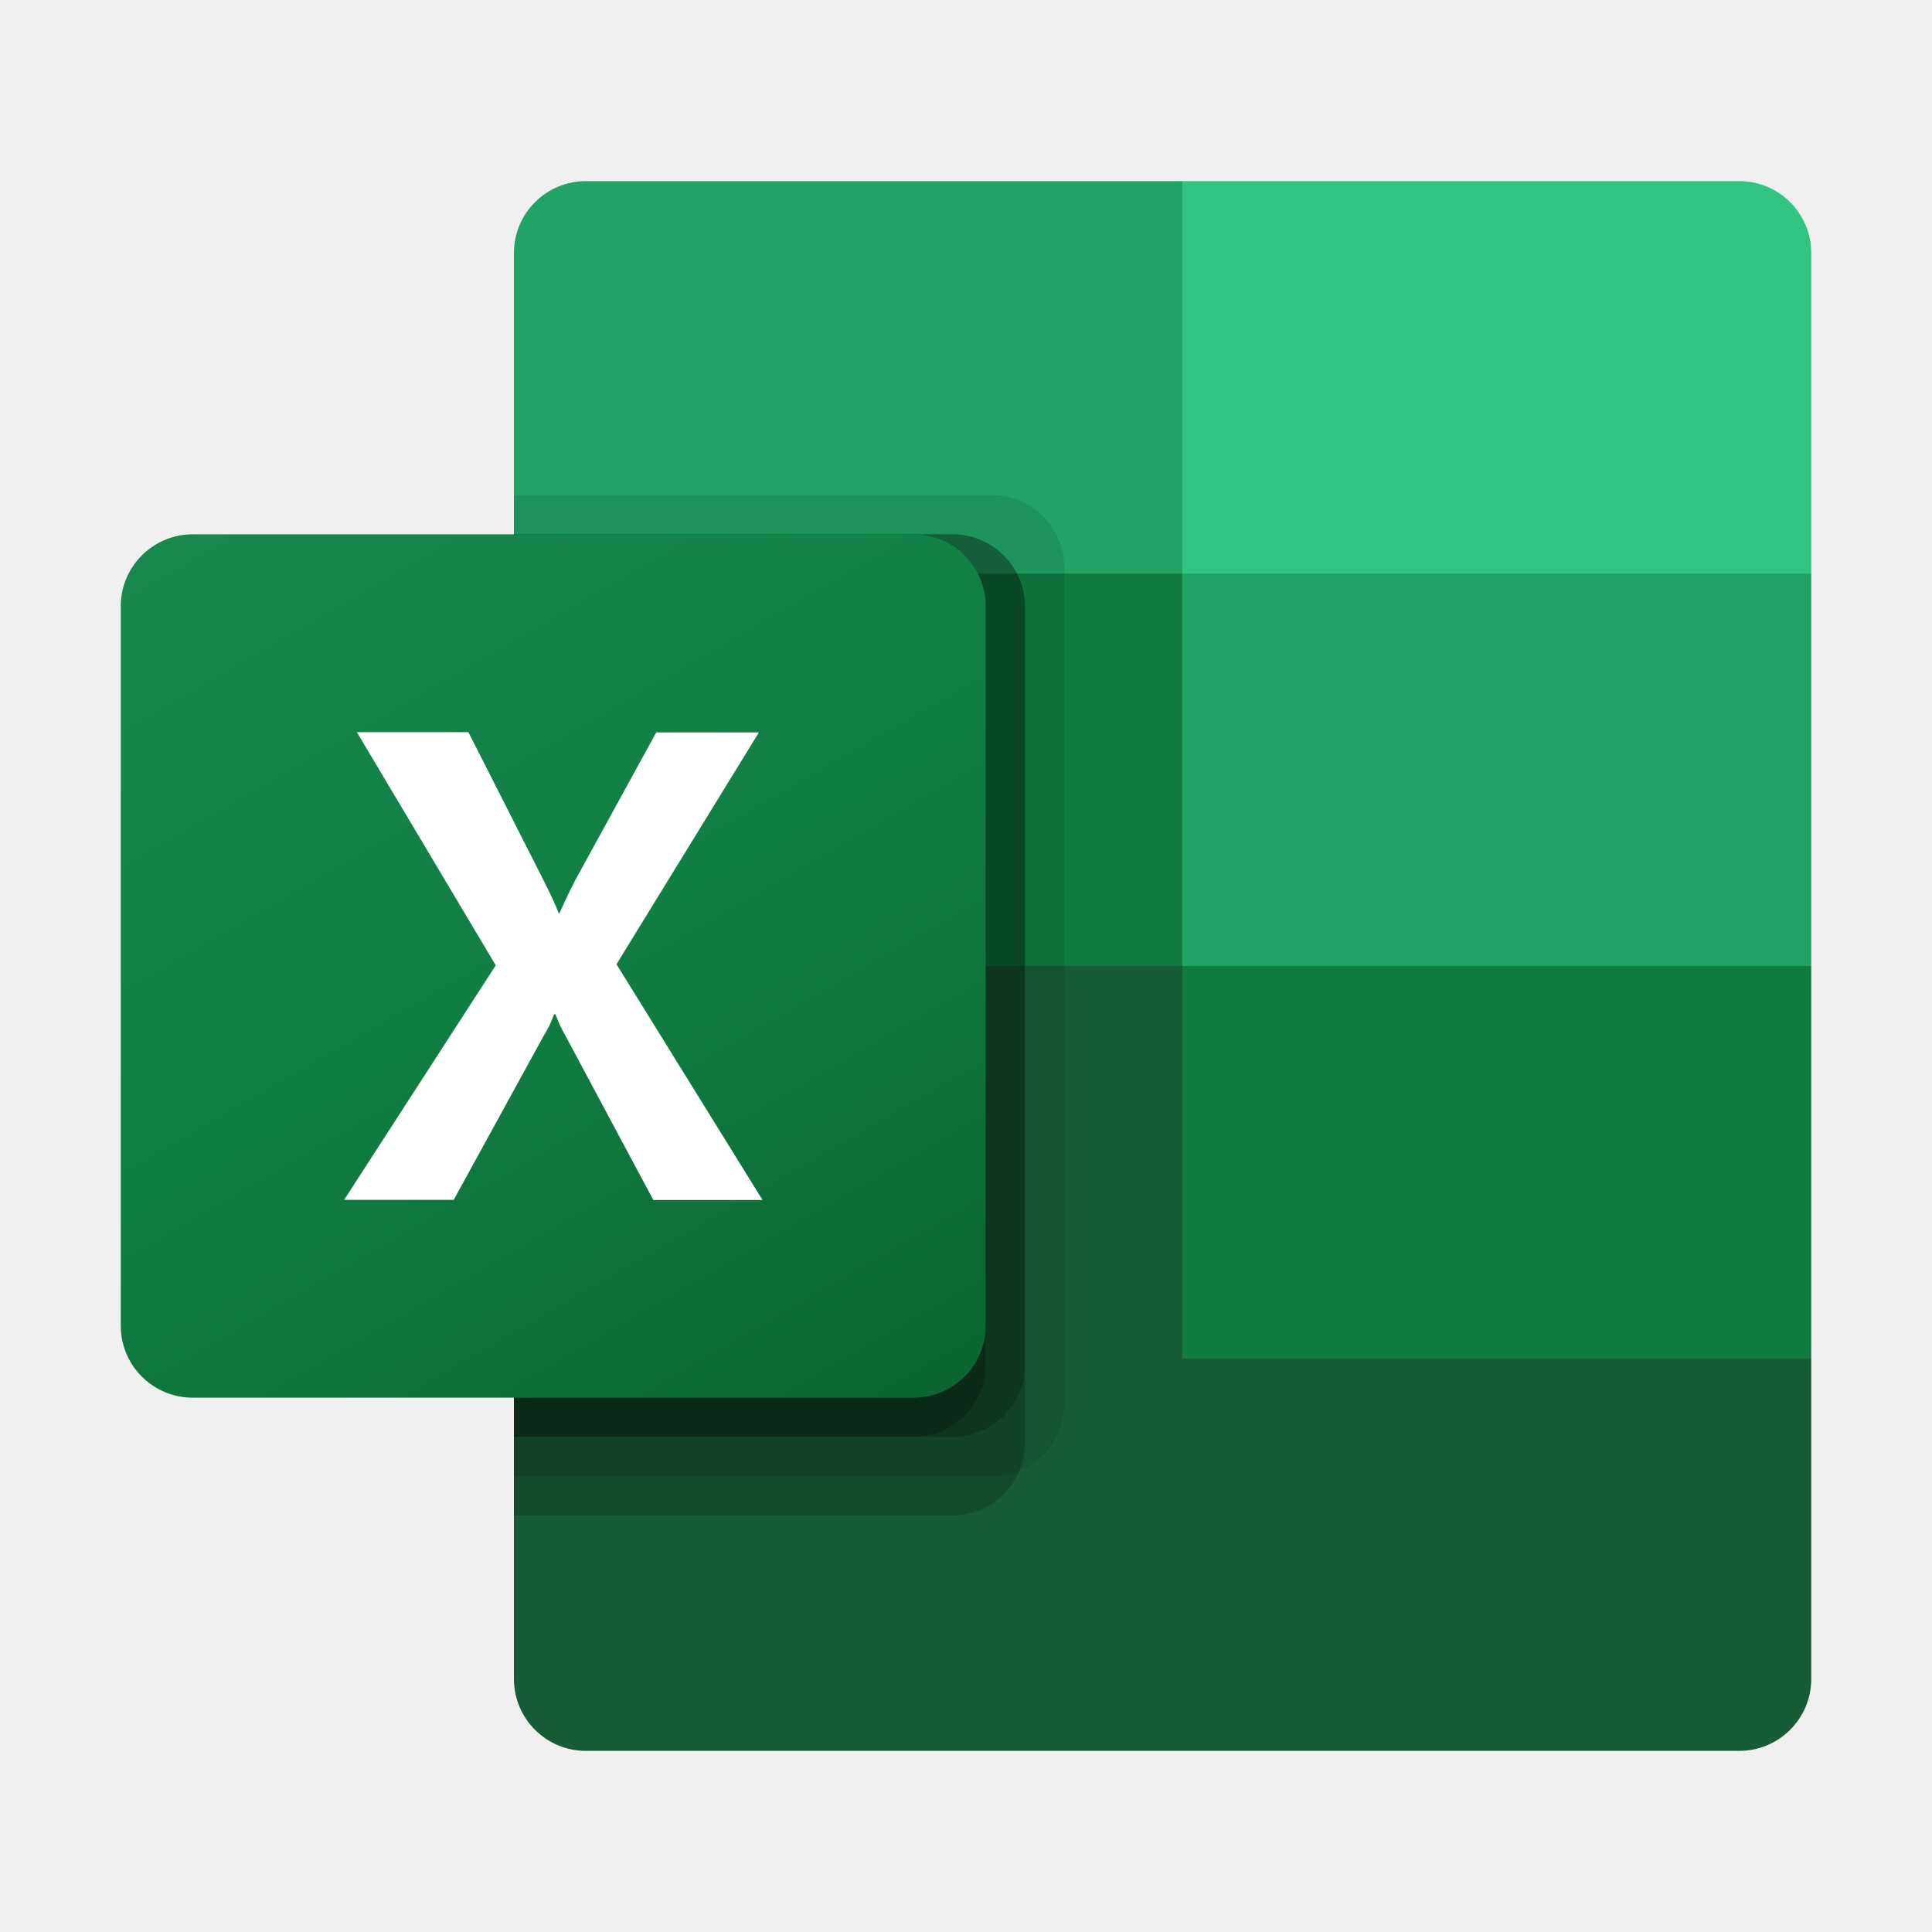
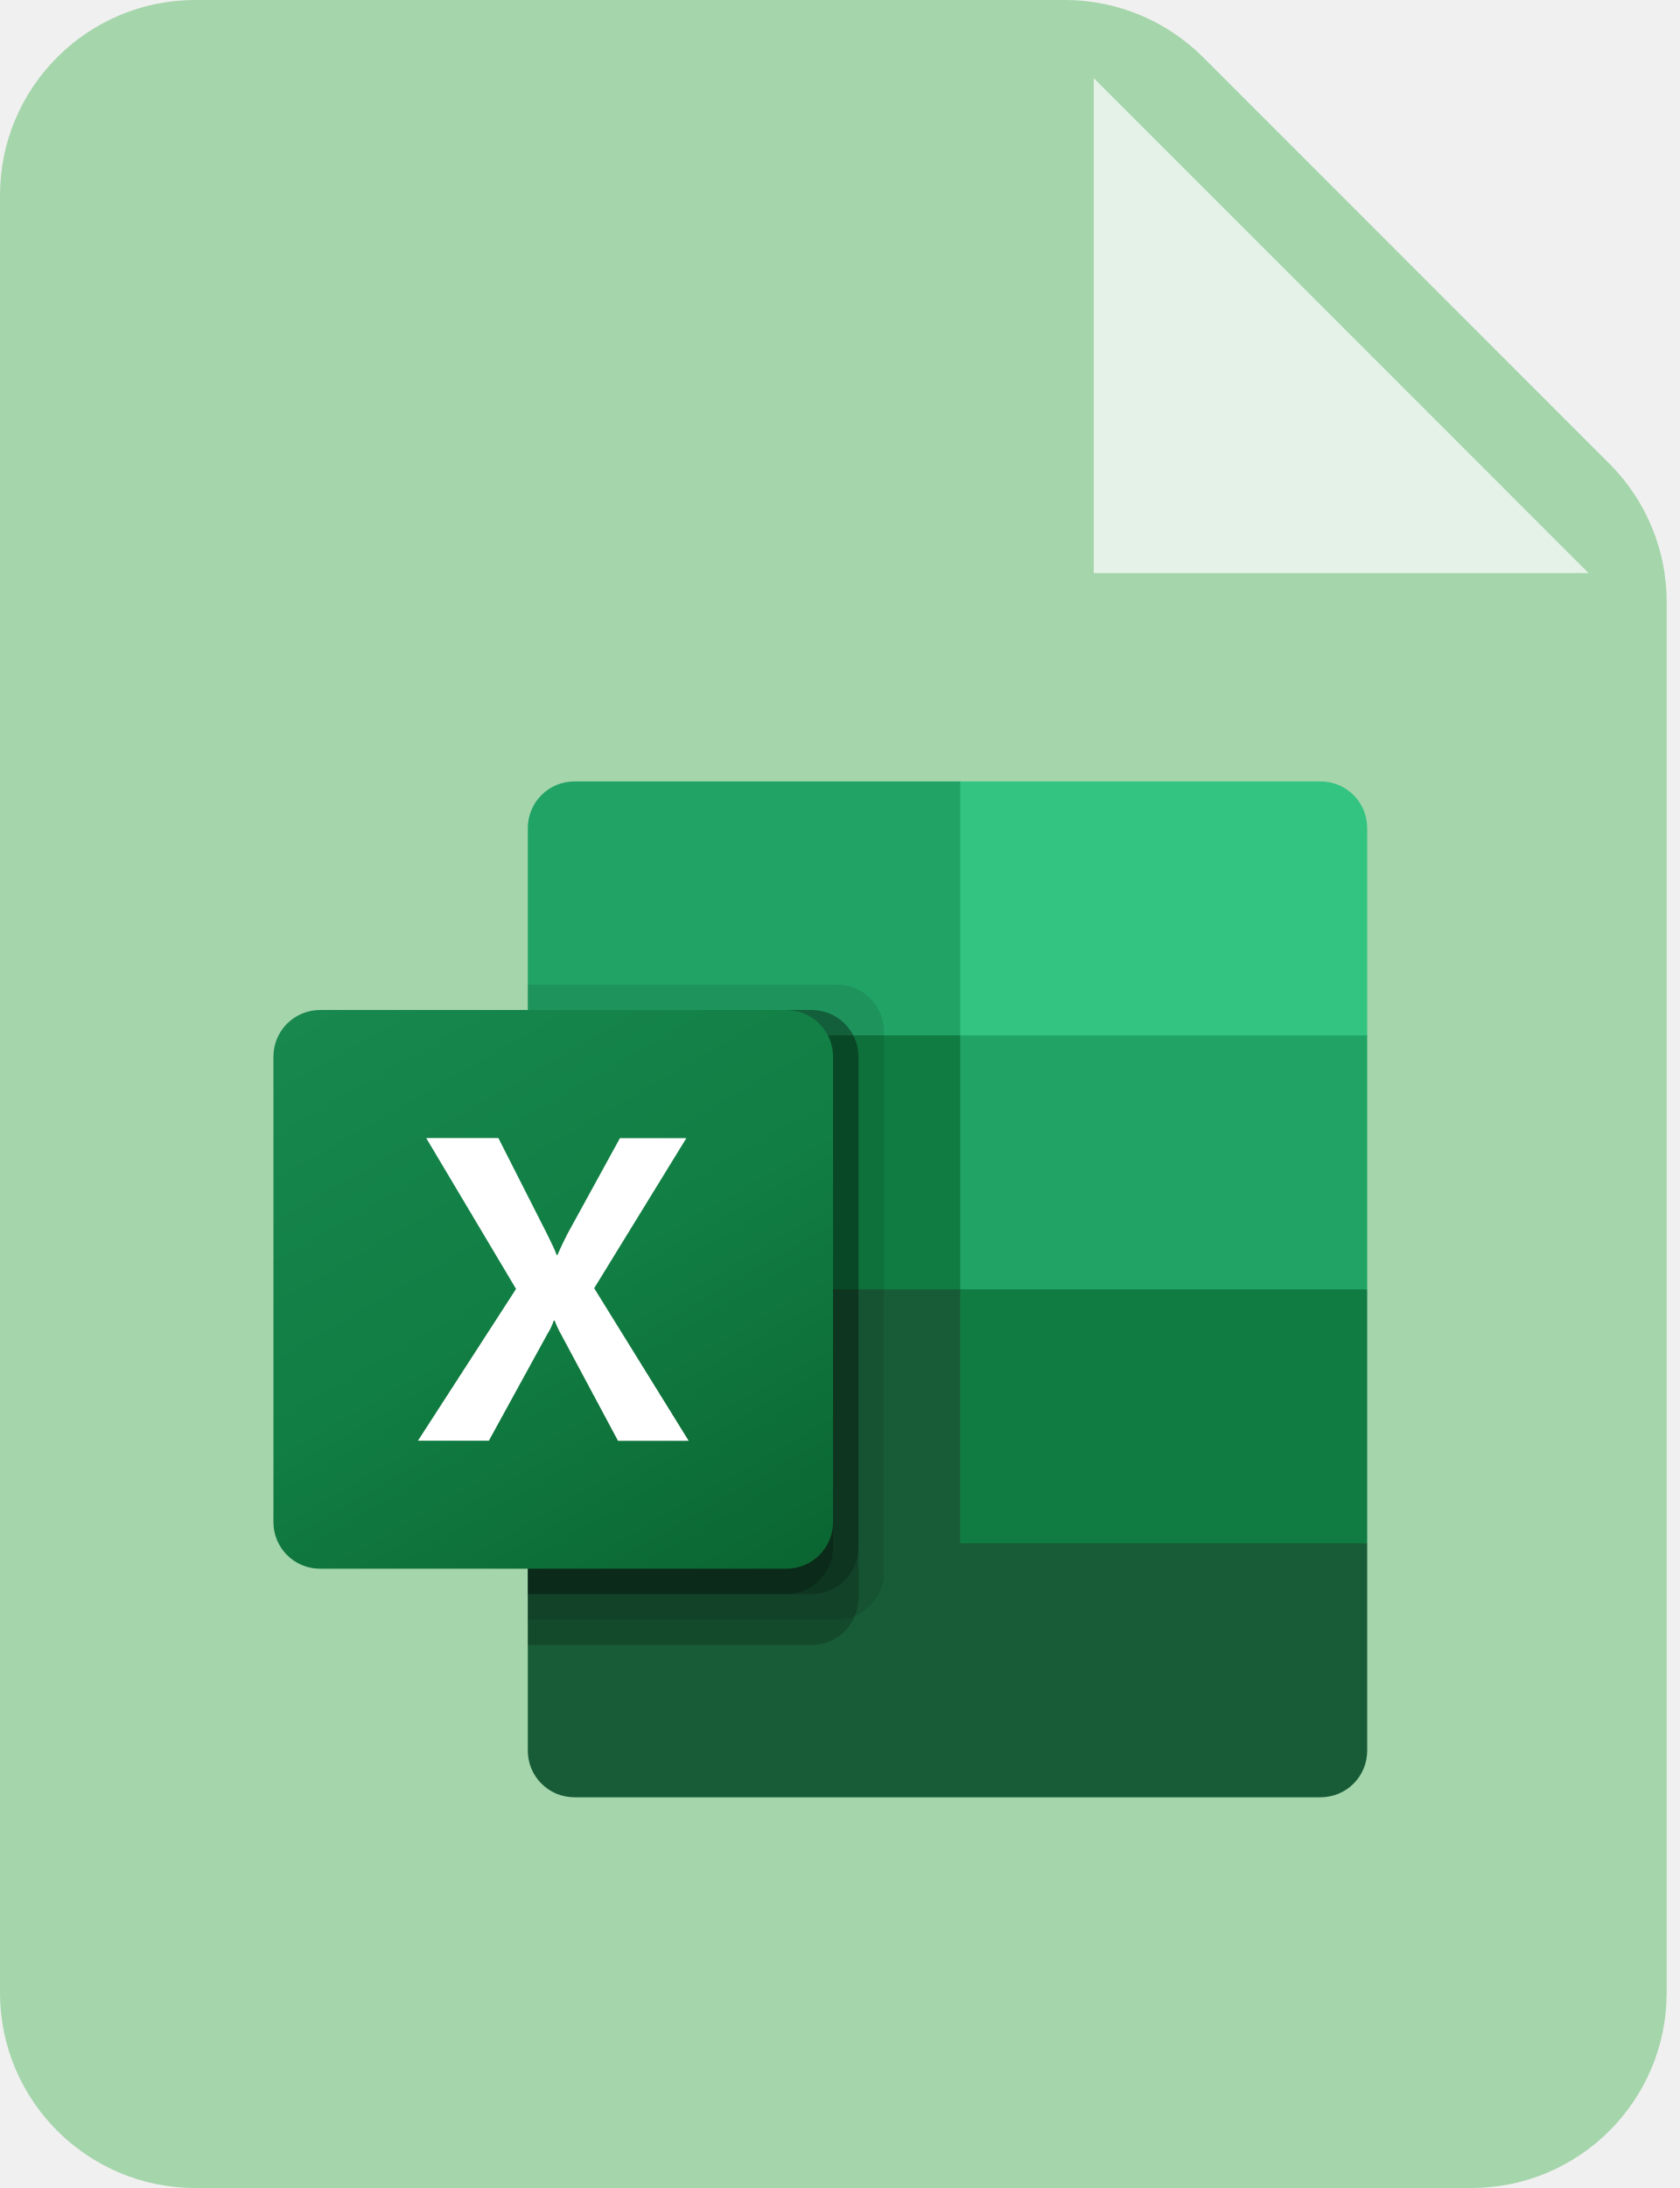
- <svg xmlns="http://www.w3.org/2000/svg" width="800px" height="800px" viewBox="0 0 32 32" fill="#000000">
-   <g id="SVGRepo_bgCarrier" stroke-width="0" />
-   <g id="SVGRepo_tracerCarrier" stroke-linecap="round" stroke-linejoin="round" />
-   <g id="SVGRepo_iconCarrier">
-     <defs>
-       <linearGradient id="a" x1="4.494" y1="-2092.086" x2="13.832" y2="-2075.914" gradientTransform="translate(0 2100)" gradientUnits="userSpaceOnUse">
-         <stop offset="0" stop-color="#18884f" />
-         <stop offset="0.5" stop-color="#117e43" />
-         <stop offset="1" stop-color="#0b6631" />
-       </linearGradient>
-     </defs>
-     <path d="M19.581,15.35,8.512,13.4V27.809A1.192,1.192,0,0,0,9.705,29h19.1A1.192,1.192,0,0,0,30,27.809h0V22.5Z" style="fill:#185c37" />
-     <path d="M19.581,3H9.705A1.192,1.192,0,0,0,8.512,4.191h0V9.5L19.581,16l5.861,1.95L30,16V9.5Z" style="fill:#21a366" />
-     <path d="M8.512,9.5H19.581V16H8.512Z" style="fill:#107c41" />
-     <path d="M16.434,8.2H8.512V24.45h7.922a1.2,1.2,0,0,0,1.194-1.191V9.391A1.2,1.2,0,0,0,16.434,8.2Z" style="opacity:0.1;isolation:isolate" />
-     <path d="M15.783,8.85H8.512V25.1h7.271a1.2,1.2,0,0,0,1.194-1.191V10.041A1.2,1.2,0,0,0,15.783,8.85Z" style="opacity:0.2;isolation:isolate" />
-     <path d="M15.783,8.85H8.512V23.8h7.271a1.2,1.2,0,0,0,1.194-1.191V10.041A1.2,1.2,0,0,0,15.783,8.85Z" style="opacity:0.2;isolation:isolate" />
-     <path d="M15.132,8.85H8.512V23.8h6.62a1.2,1.2,0,0,0,1.194-1.191V10.041A1.2,1.2,0,0,0,15.132,8.85Z" style="opacity:0.2;isolation:isolate" />
-     <path d="M3.194,8.85H15.132a1.193,1.193,0,0,1,1.194,1.191V21.959a1.193,1.193,0,0,1-1.194,1.191H3.194A1.192,1.192,0,0,1,2,21.959V10.041A1.192,1.192,0,0,1,3.194,8.85Z" style="fill:url(#a)" />
-     <path d="M5.7,19.873l2.511-3.884-2.3-3.862H7.758L9.013,14.6c.116.234.2.408.238.524h.017c.082-.188.169-.369.26-.546l1.342-2.447h1.7l-2.359,3.84,2.419,3.905H10.821l-1.45-2.711A2.355,2.355,0,0,1,9.2,16.8H9.176a1.688,1.688,0,0,1-.168.351L7.515,19.873Z" style="fill:#fff" />
-     <path d="M28.806,3H19.581V9.5H30V4.191A1.192,1.192,0,0,0,28.806,3Z" style="fill:#33c481" />
-     <path d="M19.581,16H30v6.5H19.581Z" style="fill:#107c41" />
-   </g>
+ <svg xmlns="http://www.w3.org/2000/svg" width="43" height="56" viewBox="0 0 43 56" fill="none">
+   <path d="M42.667 51C42.667 53.761 40.428 56 37.667 56H5C2.239 56 0 53.761 0 51V5C0 2.239 2.239 0 5 0H27.262C28.588 0 29.86 0.527 30.798 1.464L41.202 11.869C42.14 12.807 42.667 14.078 42.667 15.404V51Z" fill="#A5D5AB" />
+   <path d="M40.667 14.667H28V2L40.667 14.667Z" fill="#E5F2E7" />
+   <path d="M24.581 32.35L13.512 30.4V44.809C13.512 44.965 13.543 45.12 13.603 45.265C13.663 45.41 13.751 45.541 13.862 45.651C13.973 45.762 14.104 45.85 14.249 45.91C14.394 45.969 14.549 46 14.705 46H33.805C33.962 46 34.117 45.97 34.262 45.91C34.407 45.85 34.539 45.763 34.65 45.652C34.761 45.542 34.849 45.41 34.909 45.265C34.969 45.121 35 44.966 35 44.809V39.5L24.581 32.35Z" fill="#185C37" />
+   <path d="M24.581 20H14.705C14.549 20 14.394 20.031 14.249 20.09C14.104 20.15 13.973 20.238 13.862 20.348C13.751 20.459 13.663 20.59 13.603 20.735C13.543 20.88 13.512 21.035 13.512 21.191V26.5L24.581 33L30.442 34.95L35 33V26.5L24.581 20Z" fill="#21A366" />
+   <path d="M13.512 26.5H24.581V33H13.512V26.5Z" fill="#107C41" />
+   <path opacity="0.1" d="M21.434 25.2H13.512V41.45H21.434C21.75 41.448 22.052 41.322 22.276 41.1C22.499 40.877 22.626 40.575 22.628 40.259V26.391C22.626 26.075 22.499 25.773 22.276 25.55C22.052 25.327 21.75 25.201 21.434 25.2Z" fill="black" />
+   <path opacity="0.2" d="M20.783 25.85H13.512V42.1H20.783C21.099 42.099 21.401 41.973 21.625 41.75C21.848 41.527 21.975 41.225 21.977 40.909V27.041C21.975 26.725 21.848 26.423 21.625 26.201C21.401 25.978 21.099 25.852 20.783 25.85Z" fill="black" />
+   <path opacity="0.2" d="M20.783 25.85H13.512V40.8H20.783C21.099 40.798 21.401 40.673 21.625 40.45C21.848 40.227 21.975 39.925 21.977 39.609V27.041C21.975 26.725 21.848 26.423 21.625 26.201C21.401 25.978 21.099 25.852 20.783 25.85Z" fill="black" />
+   <path opacity="0.2" d="M20.132 25.85H13.512V40.8H20.132C20.448 40.798 20.75 40.673 20.974 40.45C21.197 40.227 21.324 39.925 21.326 39.609V27.041C21.324 26.725 21.197 26.423 20.974 26.201C20.75 25.978 20.448 25.852 20.132 25.85Z" fill="black" />
+   <path d="M8.194 25.85H20.132C20.448 25.85 20.752 25.975 20.976 26.198C21.199 26.422 21.326 26.725 21.326 27.041V38.959C21.326 39.275 21.199 39.578 20.976 39.802C20.752 40.025 20.448 40.15 20.132 40.15H8.194C8.037 40.15 7.882 40.12 7.737 40.06C7.593 40 7.461 39.913 7.35 39.802C7.239 39.691 7.151 39.56 7.091 39.415C7.031 39.271 7 39.116 7 38.959V27.041C7 26.884 7.031 26.729 7.091 26.585C7.151 26.44 7.239 26.309 7.35 26.198C7.461 26.088 7.593 26 7.737 25.94C7.882 25.88 8.037 25.85 8.194 25.85Z" fill="url(#paint0_linear_2239_82)" />
+   <path d="M10.7 36.873L13.211 32.989L10.911 29.127H12.758L14.013 31.6C14.129 31.834 14.213 32.008 14.251 32.124H14.268C14.35 31.936 14.437 31.755 14.528 31.578L15.87 29.131H17.57L15.211 32.971L17.63 36.876H15.821L14.371 34.165C14.304 34.048 14.247 33.926 14.2 33.8H14.176C14.134 33.923 14.078 34.041 14.008 34.151L12.515 36.873H10.7Z" fill="white" />
+   <path d="M33.806 20H24.581V26.5H35V21.191C35 21.034 34.969 20.879 34.909 20.735C34.849 20.59 34.761 20.459 34.65 20.348C34.539 20.238 34.407 20.15 34.263 20.09C34.118 20.03 33.963 20 33.806 20Z" fill="#33C481" />
+   <path d="M24.581 33H35V39.5H24.581V33Z" fill="#107C41" />
+   <defs>
+     <linearGradient id="paint0_linear_2239_82" x1="9.494" y1="24.914" x2="18.832" y2="41.086" gradientUnits="userSpaceOnUse">
+       <stop stop-color="#18884F" />
+       <stop offset="0.5" stop-color="#117E43" />
+       <stop offset="1" stop-color="#0B6631" />
+     </linearGradient>
+   </defs>
</svg>
